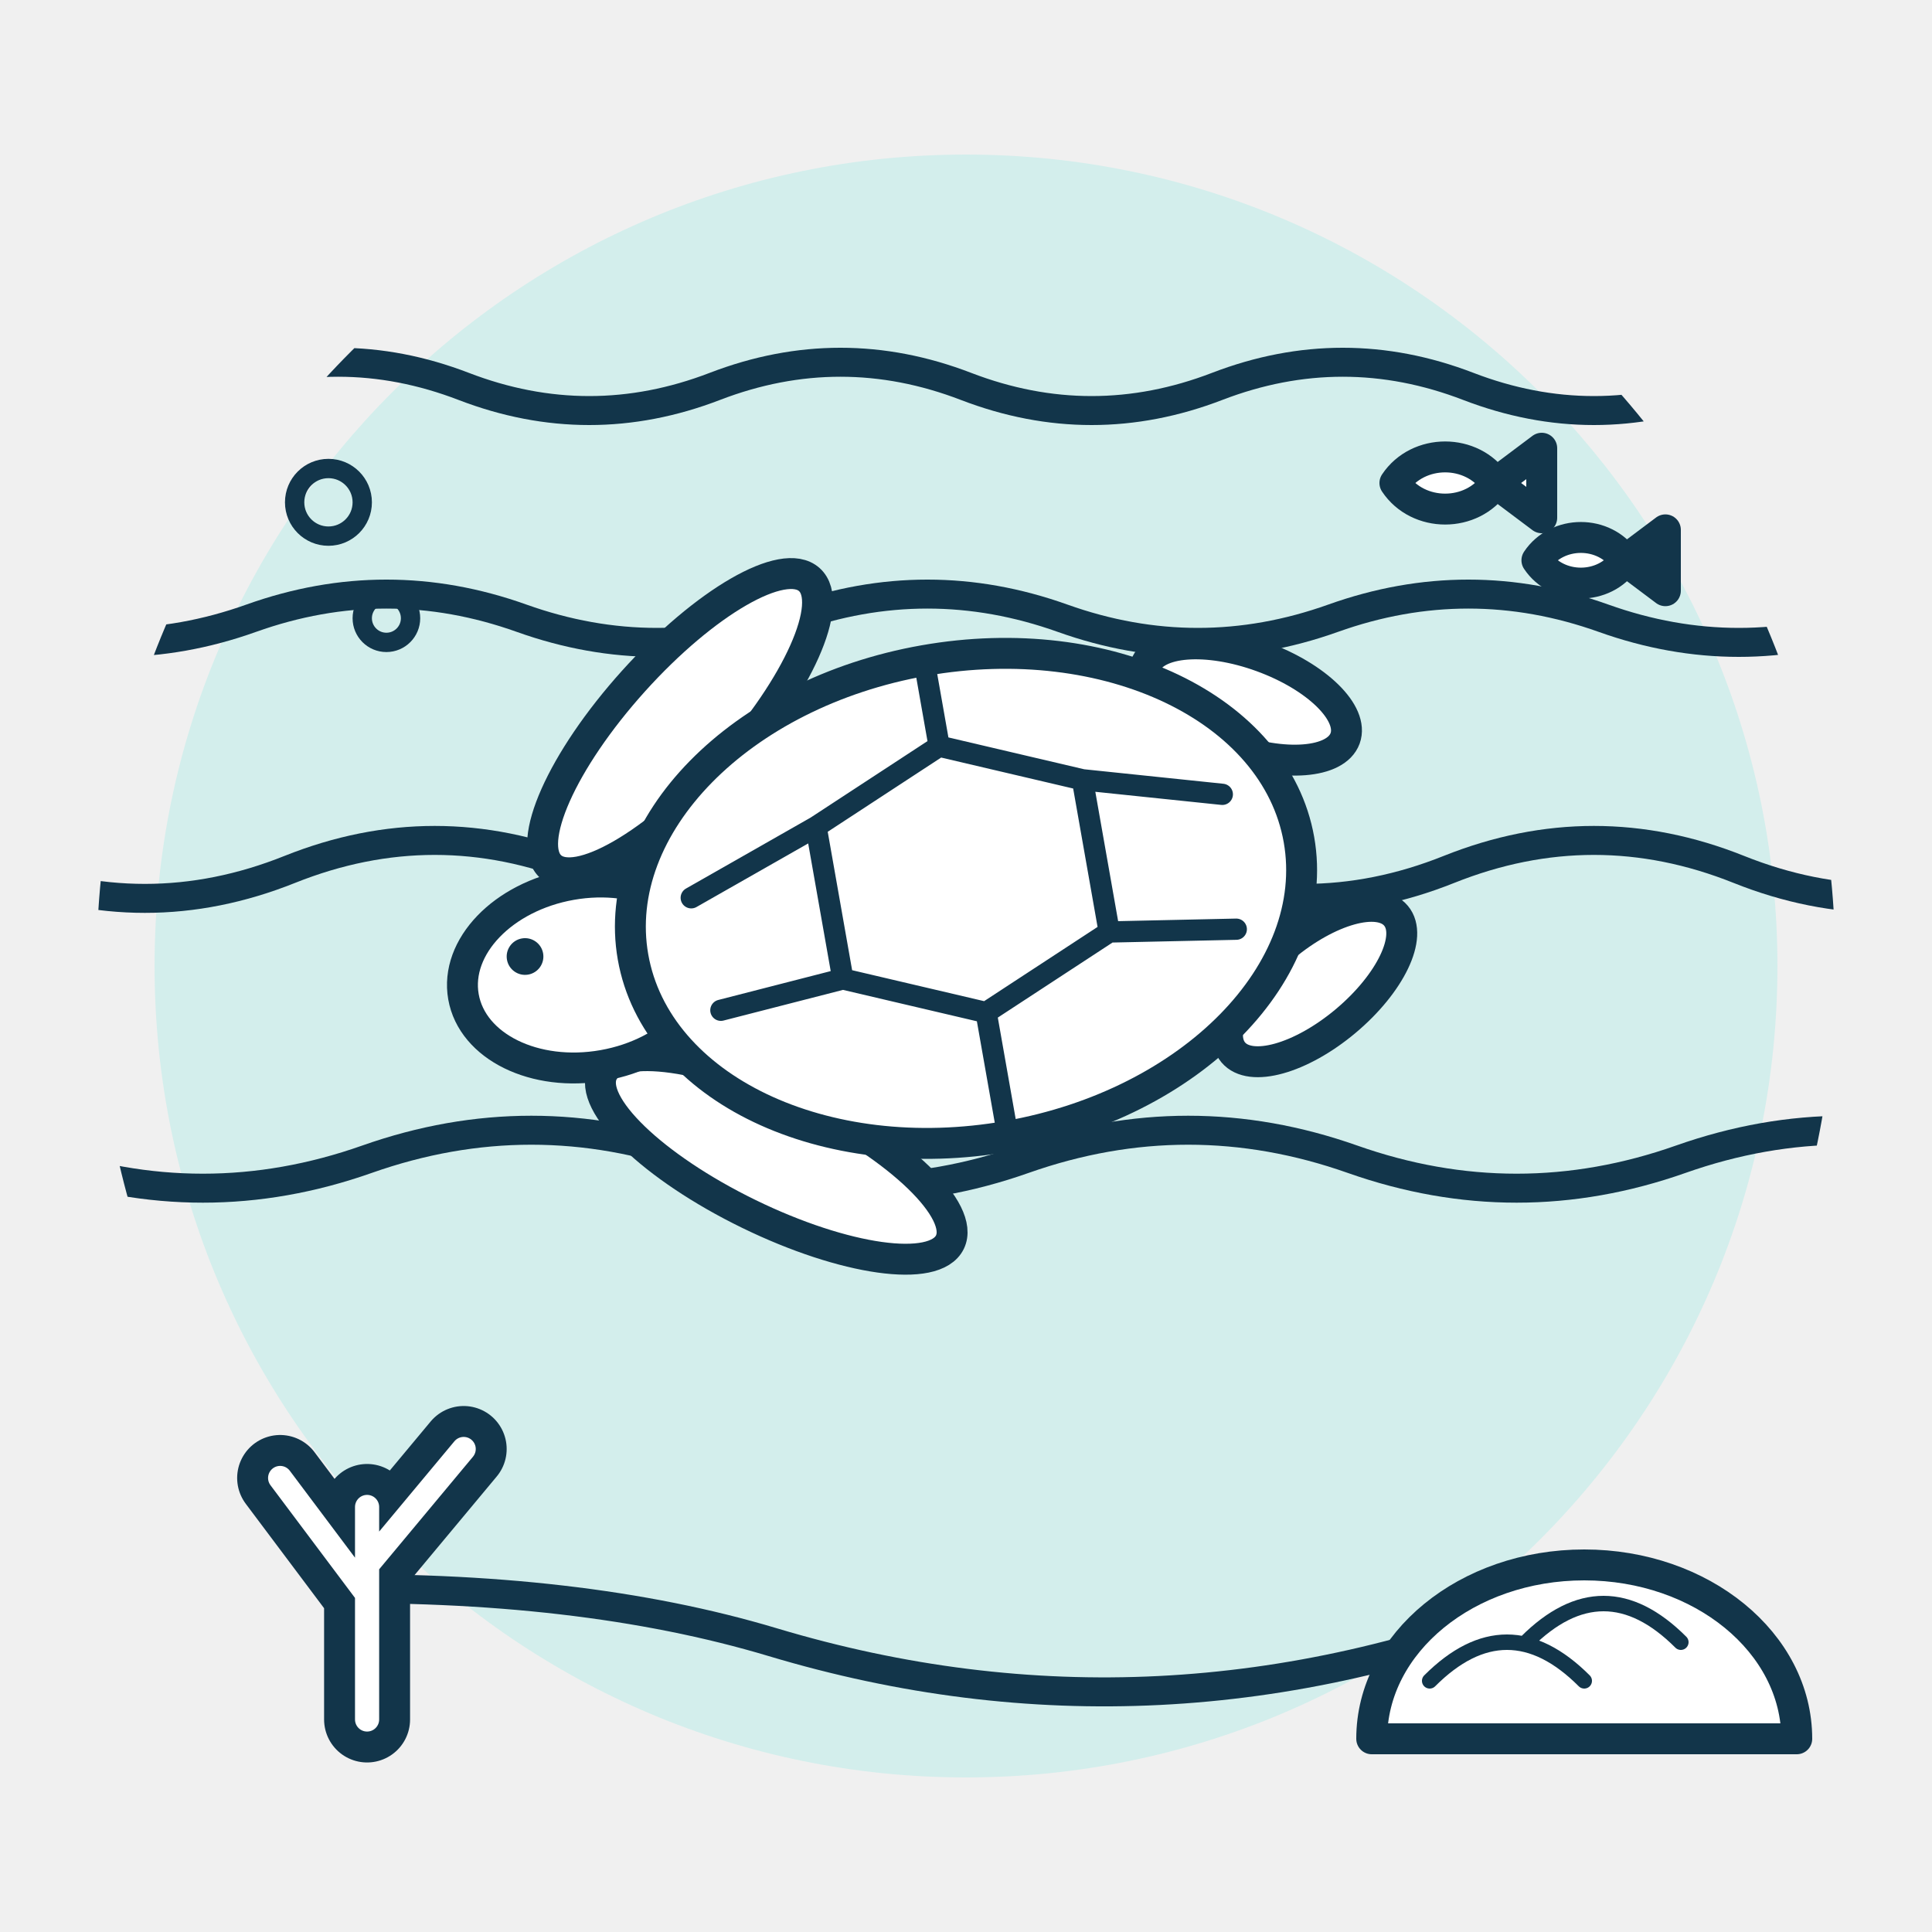
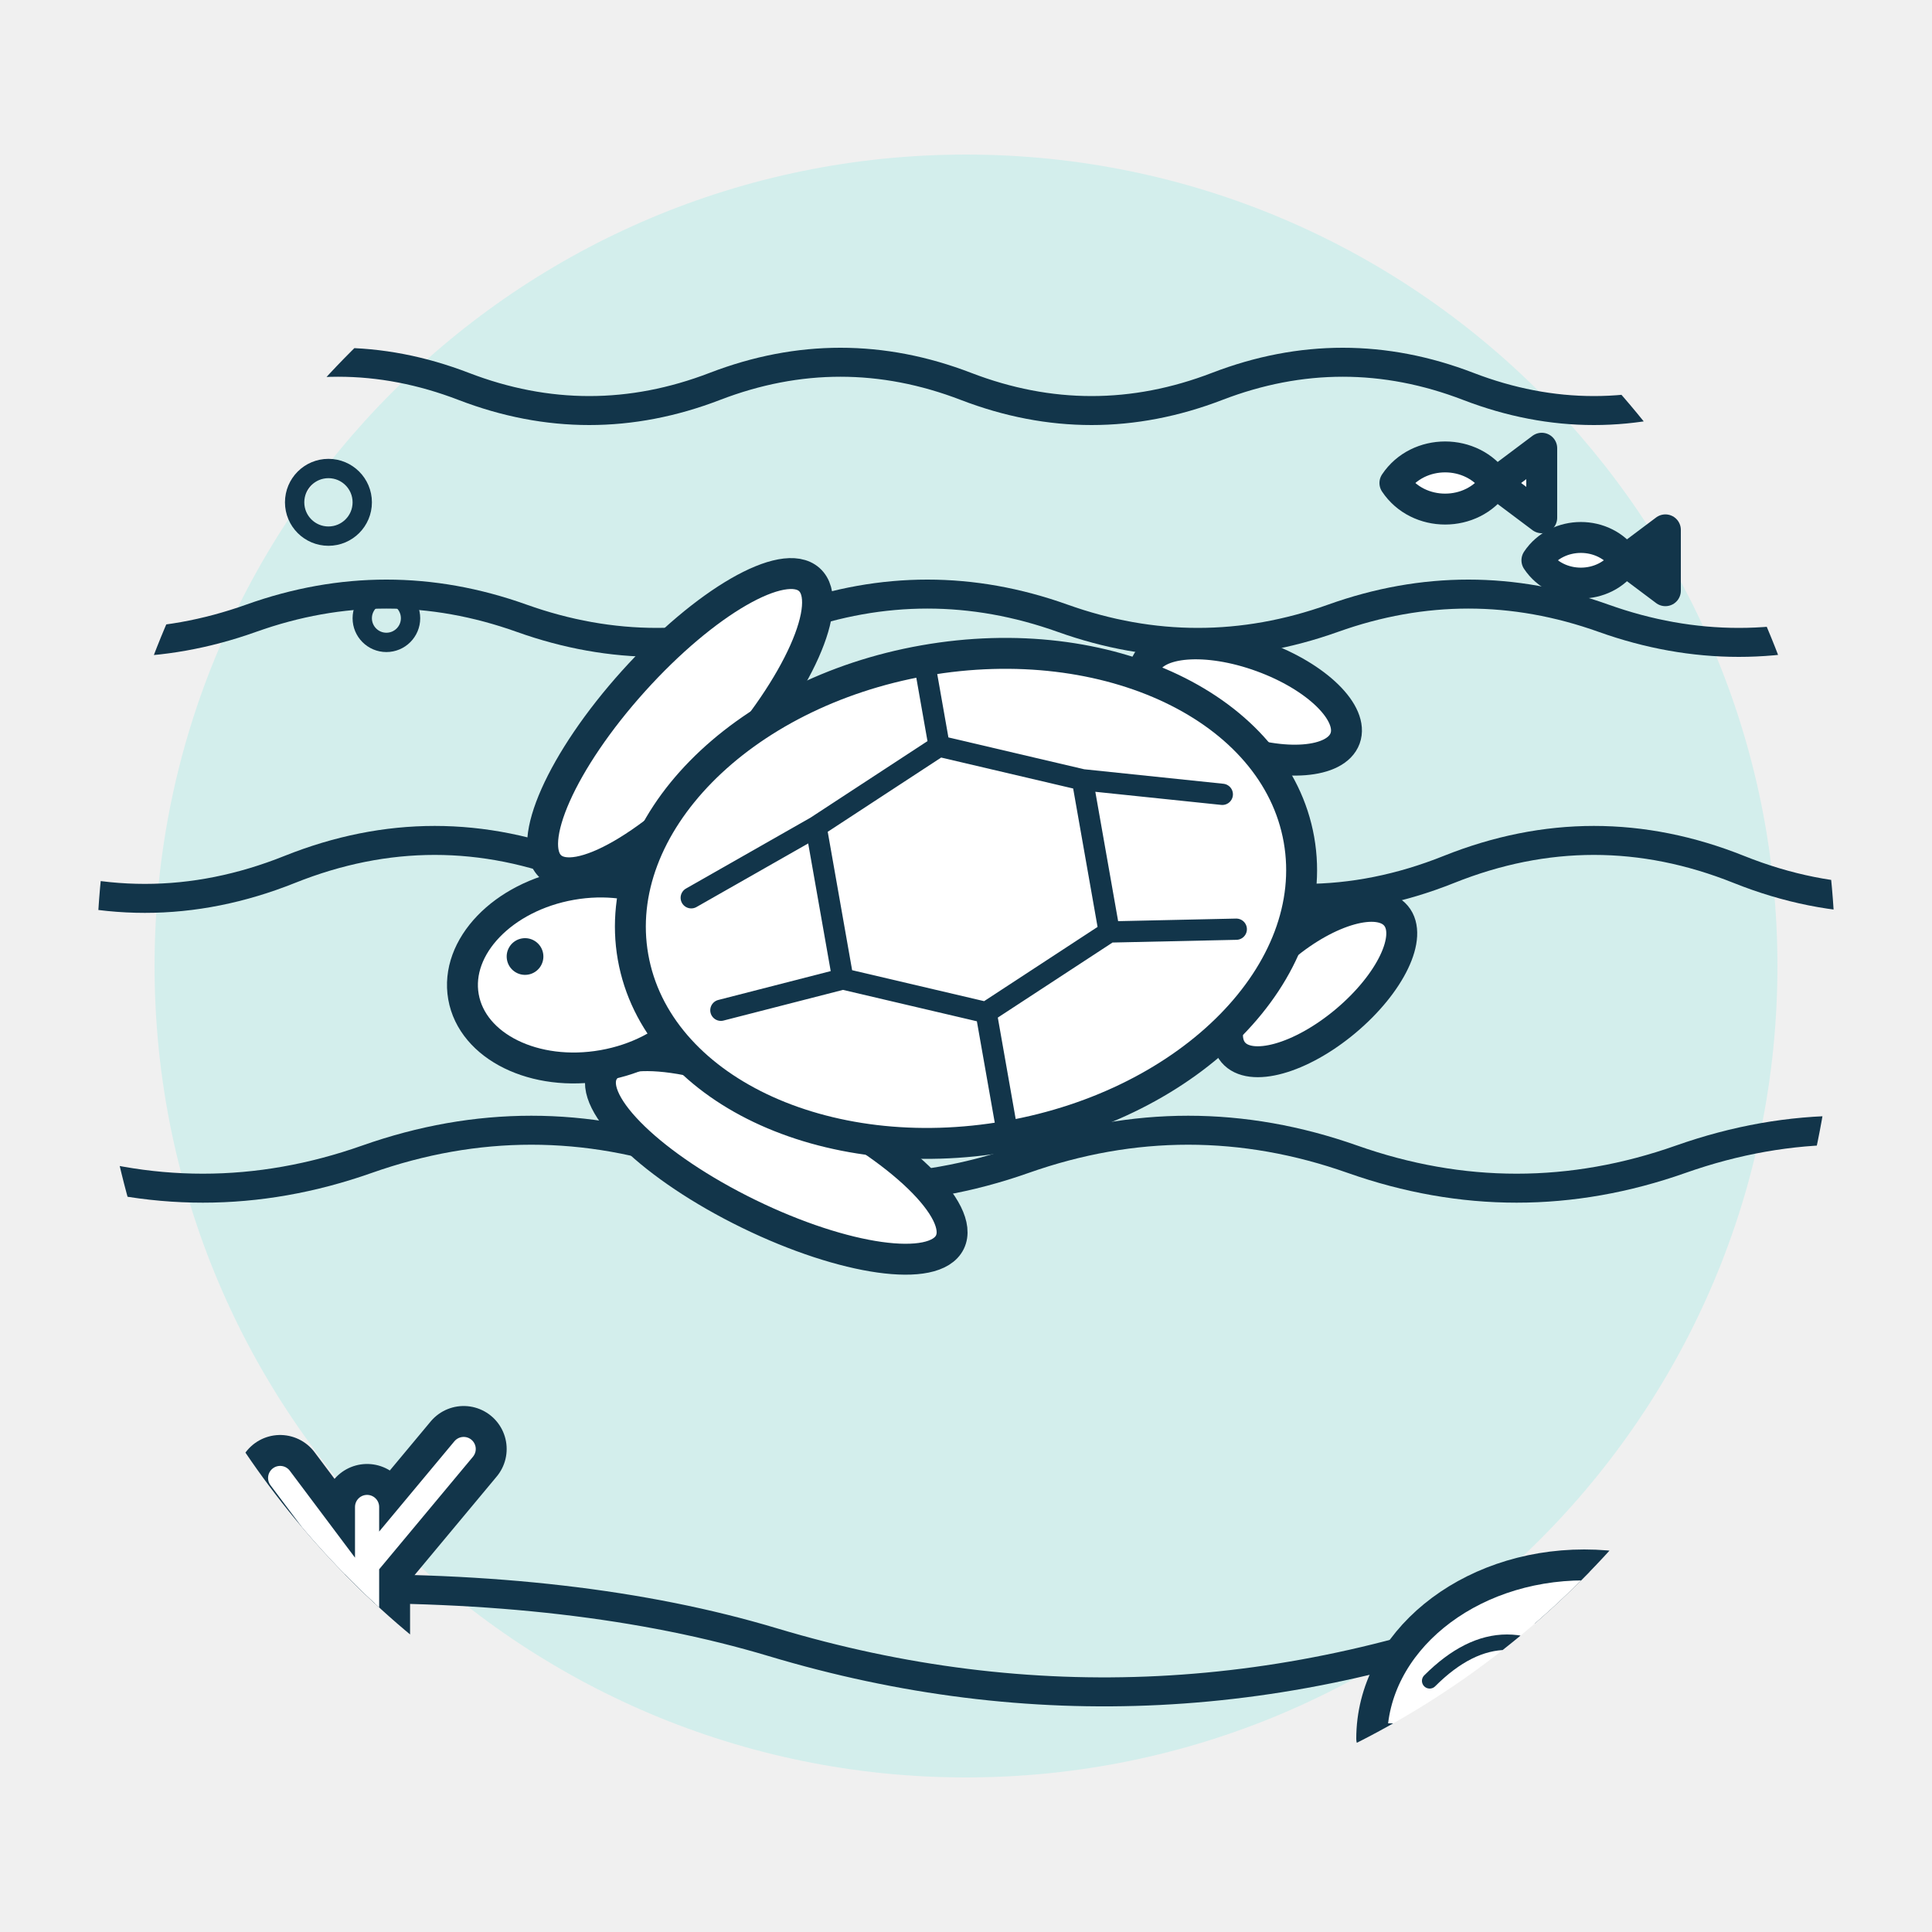
<svg xmlns="http://www.w3.org/2000/svg" viewBox="0 0 200 200" width="200" height="200">
  <defs>
    <clipPath id="clip">
      <circle cx="100" cy="100" r="90" />
    </clipPath>
  </defs>
  <circle cx="100" cy="100" r="84" fill="#D3EEEC" />
  <g clip-path="url(#clip)">
    <path d="M-30 40 Q-17.0 35 -4 40 T22 40 T48 40 T74 40 T100 40 T126 40 T152 40 T178 40 T204 40 T230 40" fill="none" stroke="#12354A" stroke-width="3" stroke-linecap="round" />
    <path d="M-30 64 Q-16.0 59 -2 64 T26 64 T54 64 T82 64 T110 64 T138 64 T166 64 T194 64 T222 64 T250 64" fill="none" stroke="#12354A" stroke-width="3" stroke-linecap="round" />
    <path d="M-30 90 Q-15.0 84 0 90 T30 90 T60 90 T90 90 T120 90 T150 90 T180 90 T210 90 T240 90" fill="none" stroke="#12354A" stroke-width="3" stroke-linecap="round" />
    <path d="M-30 120 Q-13.0 114 4 120 T38 120 T72 120 T106 120 T140 120 T174 120 T208 120 T242 120" fill="none" stroke="#12354A" stroke-width="3" stroke-linecap="round" />
    <path d="M-30 172 Q40 158 80 170 T160 166 T230 168" fill="none" stroke="#12354A" stroke-width="3" stroke-linecap="round" />
+     <path d="M38 178 V156 M38 165 L29 153 M38 162 L48 150" fill="none" stroke="#12354A" stroke-width="8.9" stroke-linecap="round" stroke-linejoin="round" />
+     <path d="M38 178 V156 M38 165 L29 153 M38 162 L48 150" fill="none" stroke="#FFFFFF" stroke-width="2.5" stroke-linecap="round" stroke-linejoin="round" />
+     <path d="M142 180 a22 18 0 0 1 44 0Z" fill="#FFFFFF" stroke="#12354A" stroke-width="3.2" stroke-linejoin="round" stroke-linecap="round" />
+     <path d="M148 174 Q156 166 164 174 M158 170 Q166 162 174 170" fill="none" stroke="#12354A" stroke-width="1.6" stroke-linecap="round" stroke-linejoin="round" />
+     <path d="M144.4 50 C146.8 46.4 152.4 46.4 154.8 50 L159.6 46.4 L159.6 53.6 L154.8 50 C152.4 53.6 146.8 53.6 144.4 50Z" fill="#FFFFFF" stroke="#12354A" stroke-width="3.2" stroke-linejoin="round" stroke-linecap="round" />
+     <path d="M159.1 58 C161.2 54.85 166.1 54.85 168.2 58 L172.4 54.85 L172.4 61.15 L168.2 58 C166.1 61.15 161.2 61.15 159.1 58Z" fill="#FFFFFF" stroke="#12354A" stroke-width="3.2" stroke-linejoin="round" stroke-linecap="round" />
+     <g transform="rotate(-10 100 93)">
+       <path d="M54 70 a20 6.5 0 1 0 40 0 a20 6.5 0 1 0 -40 0Z" fill="#FFFFFF" stroke="#12354A" stroke-width="3.2" stroke-linejoin="round" stroke-linecap="round" transform="rotate(-38 74 70)" />
+       <path d="M56 116 a20 6.5 0 1 0 40 0 a20 6.5 0 1 0 -40 0Z" fill="#FFFFFF" stroke="#12354A" stroke-width="3.2" stroke-linejoin="round" stroke-linecap="round" transform="rotate(36 76 116)" />
+       <path d="M121 78 a11 5 0 1 0 22 0 a11 5 0 1 0 -22 0Z" fill="#FFFFFF" stroke="#12354A" stroke-width="3.2" stroke-linejoin="round" stroke-linecap="round" transform="rotate(30 132 78)" />
+       <path d="M123 108 a11 5 0 1 0 22 0 a11 5 0 1 0 -22 0Z" fill="#FFFFFF" stroke="#12354A" stroke-width="3.2" stroke-linejoin="round" stroke-linecap="round" transform="rotate(-30 134 108)" />
+       <path d="M47 94 a13 9.5 0 1 0 26 0 a13 9.5 0 1 0 -26 0Z" fill="#FFFFFF" stroke="#12354A" stroke-width="3.2" stroke-linejoin="round" stroke-linecap="round" />
+       <path d="M65 93 a35 25 0 1 0 70 0 a35 25 0 1 0 -70 0Z" fill="#FFFFFF" stroke="#12354A" stroke-width="3.2" stroke-linejoin="round" stroke-linecap="round" />
+       <path d="M86 83 L100 77 L114 83 L114 99 L100 105 L86 99Z M86 83 L72 88 M114 83 L128 87 M114 99 L127 101 M86 99 L73 100 M100 77 V69 M100 105 V117" fill="none" stroke="#12354A" stroke-width="2.2" stroke-linecap="round" stroke-linejoin="round" />
+       <path d="M52.1 91 a1.9 1.9 0 1 0 3.8 0 a1.9 1.9 0 1 0 -3.8 0Z" fill="#12354A" />
+     </g>
+     <path d="M37.5 64 a2.5 2.5 0 1 0 5.0 0 a2.5 2.5 0 1 0 -5.0 0Z" fill="none" stroke="#12354A" stroke-width="2" stroke-linecap="round" stroke-linejoin="round" />
+     <path d="M30.5 52 a3.5 3.5 0 1 0 7.0 0 a3.5 3.5 0 1 0 -7.0 0Z" fill="none" stroke="#12354A" stroke-width="2" stroke-linecap="round" stroke-linejoin="round" />
  </g>
-   <path d="M38 178 V156 M38 165 L29 153 M38 162 L48 150" fill="none" stroke="#12354A" stroke-width="8.9" stroke-linecap="round" stroke-linejoin="round" />
-   <path d="M38 178 V156 M38 165 L29 153 M38 162 L48 150" fill="none" stroke="#FFFFFF" stroke-width="2.5" stroke-linecap="round" stroke-linejoin="round" />
-   <path d="M142 180 a22 18 0 0 1 44 0Z" fill="#FFFFFF" stroke="#12354A" stroke-width="3.2" stroke-linejoin="round" stroke-linecap="round" />
-   <path d="M148 174 Q156 166 164 174 M158 170 Q166 162 174 170" fill="none" stroke="#12354A" stroke-width="1.6" stroke-linecap="round" stroke-linejoin="round" />
-   <path d="M144.4 50 C146.8 46.4 152.4 46.4 154.8 50 L159.6 46.4 L159.6 53.6 L154.8 50 C152.4 53.6 146.8 53.6 144.4 50Z" fill="#FFFFFF" stroke="#12354A" stroke-width="3.2" stroke-linejoin="round" stroke-linecap="round" />
-   <path d="M159.1 58 C161.2 54.85 166.1 54.85 168.2 58 L172.4 54.85 L172.4 61.15 L168.2 58 C166.1 61.15 161.2 61.15 159.1 58Z" fill="#FFFFFF" stroke="#12354A" stroke-width="3.2" stroke-linejoin="round" stroke-linecap="round" />
-   <g transform="rotate(-10 100 93)">
-     <path d="M54 70 a20 6.5 0 1 0 40 0 a20 6.5 0 1 0 -40 0Z" fill="#FFFFFF" stroke="#12354A" stroke-width="3.2" stroke-linejoin="round" stroke-linecap="round" transform="rotate(-38 74 70)" />
-     <path d="M56 116 a20 6.5 0 1 0 40 0 a20 6.5 0 1 0 -40 0Z" fill="#FFFFFF" stroke="#12354A" stroke-width="3.2" stroke-linejoin="round" stroke-linecap="round" transform="rotate(36 76 116)" />
-     <path d="M121 78 a11 5 0 1 0 22 0 a11 5 0 1 0 -22 0Z" fill="#FFFFFF" stroke="#12354A" stroke-width="3.2" stroke-linejoin="round" stroke-linecap="round" transform="rotate(30 132 78)" />
-     <path d="M123 108 a11 5 0 1 0 22 0 a11 5 0 1 0 -22 0Z" fill="#FFFFFF" stroke="#12354A" stroke-width="3.2" stroke-linejoin="round" stroke-linecap="round" transform="rotate(-30 134 108)" />
-     <path d="M47 94 a13 9.5 0 1 0 26 0 a13 9.5 0 1 0 -26 0Z" fill="#FFFFFF" stroke="#12354A" stroke-width="3.2" stroke-linejoin="round" stroke-linecap="round" />
-     <path d="M65 93 a35 25 0 1 0 70 0 a35 25 0 1 0 -70 0Z" fill="#FFFFFF" stroke="#12354A" stroke-width="3.2" stroke-linejoin="round" stroke-linecap="round" />
-     <path d="M86 83 L100 77 L114 83 L114 99 L100 105 L86 99Z M86 83 L72 88 M114 83 L128 87 M114 99 L127 101 M86 99 L73 100 M100 77 V69 M100 105 V117" fill="none" stroke="#12354A" stroke-width="2.2" stroke-linecap="round" stroke-linejoin="round" />
-     <path d="M52.1 91 a1.9 1.9 0 1 0 3.8 0 a1.9 1.9 0 1 0 -3.8 0Z" fill="#12354A" />
-   </g>
-   <path d="M37.5 64 a2.5 2.5 0 1 0 5.0 0 a2.5 2.5 0 1 0 -5.0 0Z" fill="none" stroke="#12354A" stroke-width="2" stroke-linecap="round" stroke-linejoin="round" />
-   <path d="M30.5 52 a3.5 3.5 0 1 0 7.0 0 a3.5 3.5 0 1 0 -7.0 0Z" fill="none" stroke="#12354A" stroke-width="2" stroke-linecap="round" stroke-linejoin="round" />
</svg>
